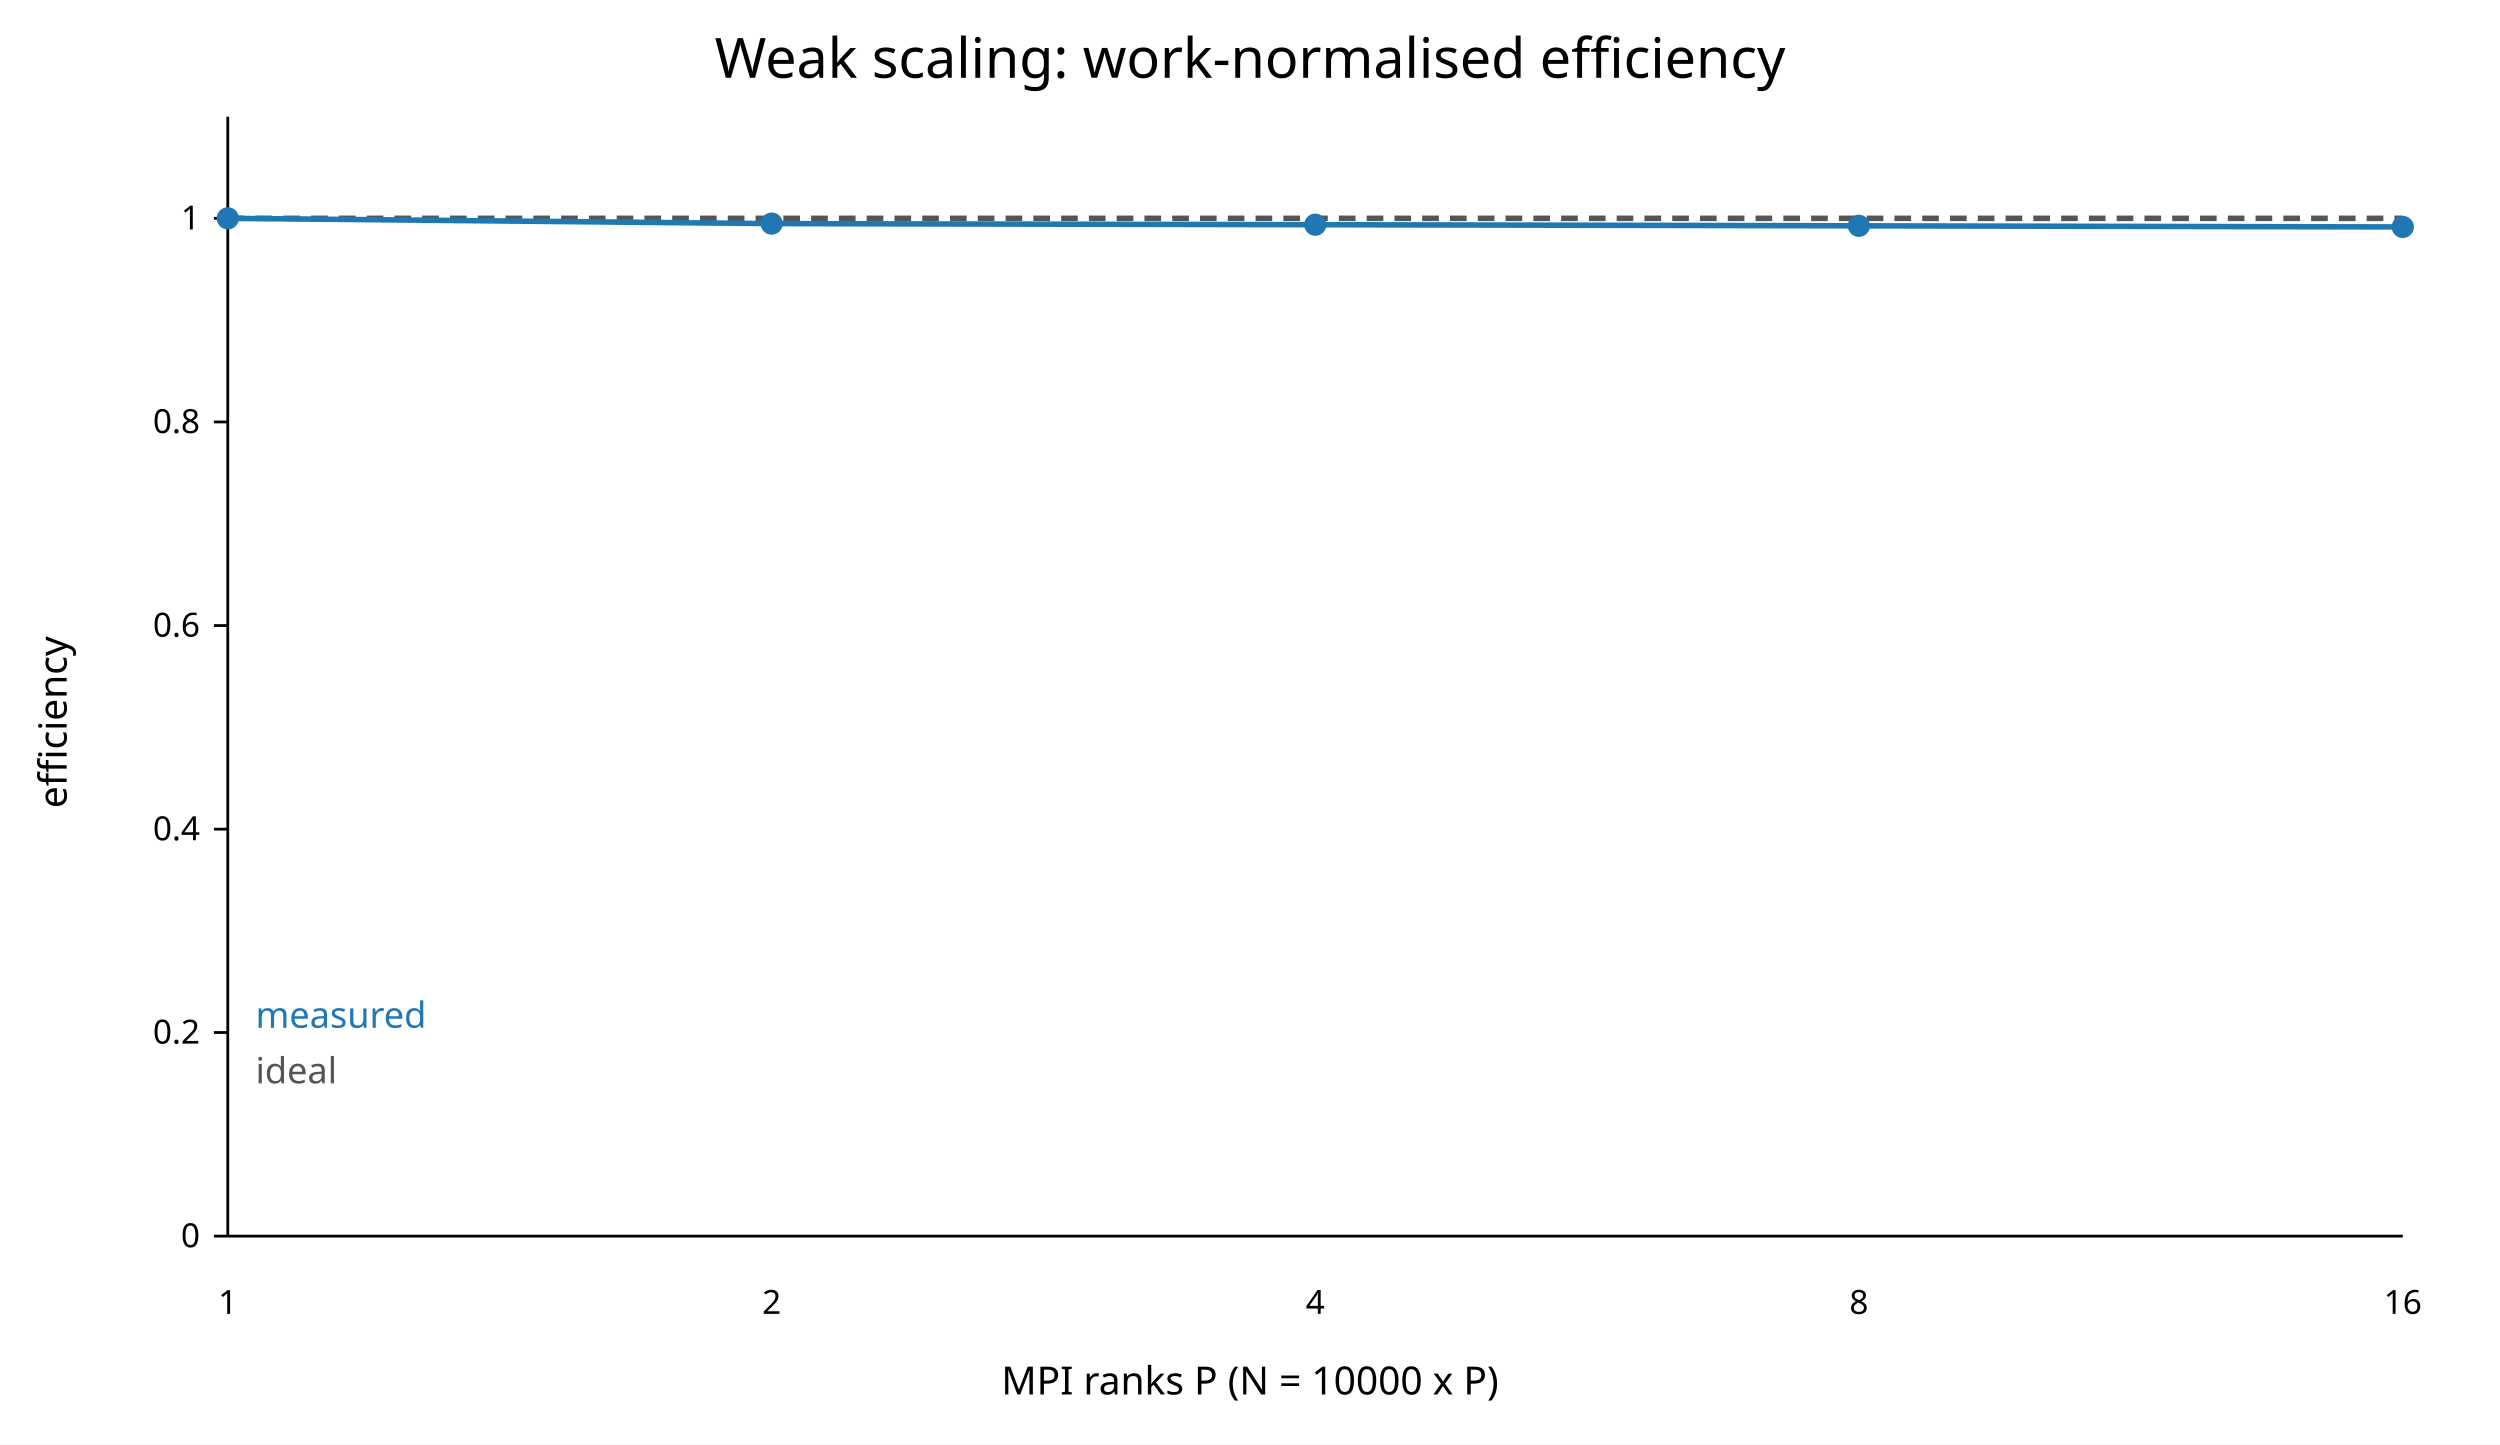
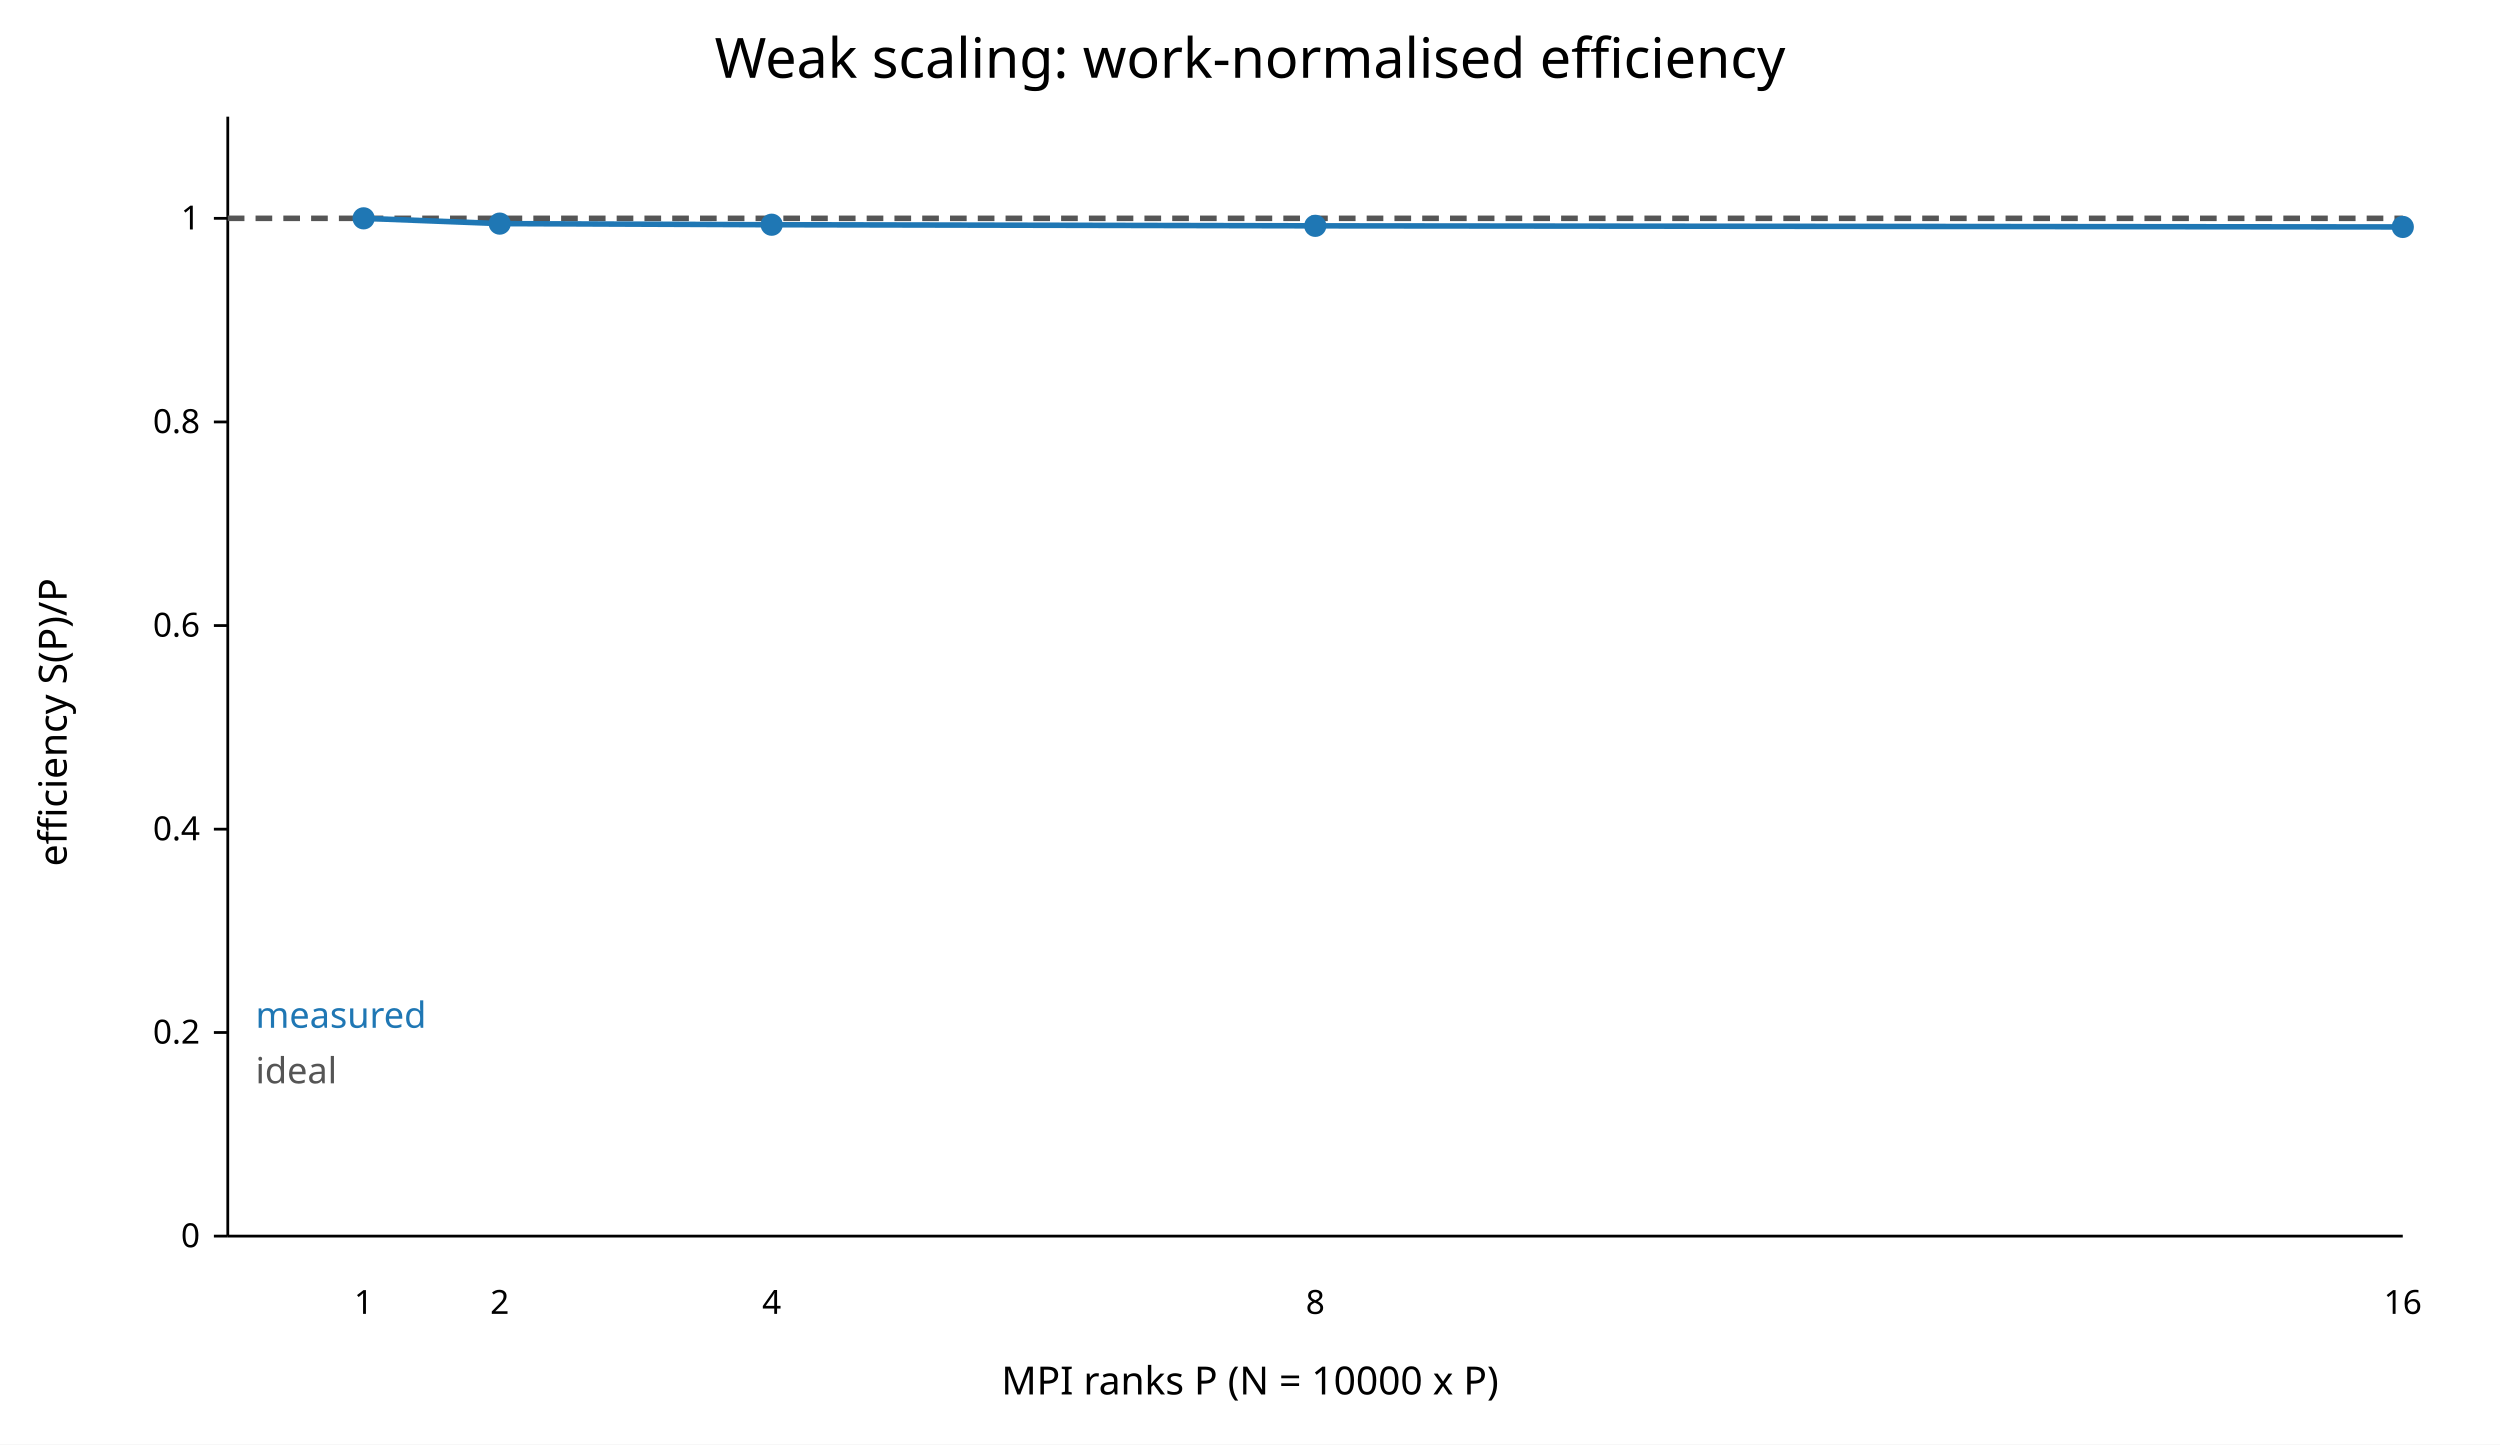
<svg xmlns="http://www.w3.org/2000/svg" width="900" height="520" viewBox="0 0 900 520">
  <rect width="100%" height="100%" fill="white" />
  <text x="450.0" y="28" text-anchor="middle" font-family="sans-serif" font-size="20">Weak scaling: work-normalised efficiency</text>
  <line x1="82" y1="445" x2="865" y2="445" stroke="black" />
  <line x1="82" y1="42" x2="82" y2="445" stroke="black" />
  <text x="450.0" y="502" text-anchor="middle" font-family="sans-serif" font-size="14">MPI ranks P (N = 10000 x P)</text>
-   <text transform="translate(24,260.0) rotate(-90)" text-anchor="middle" font-family="sans-serif" font-size="14">efficiency</text>
-   <text x="82.0" y="473" text-anchor="middle" font-family="sans-serif" font-size="12">1</text>
-   <text x="277.8" y="473" text-anchor="middle" font-family="sans-serif" font-size="12">2</text>
-   <text x="473.5" y="473" text-anchor="middle" font-family="sans-serif" font-size="12">4</text>
-   <text x="669.2" y="473" text-anchor="middle" font-family="sans-serif" font-size="12">8</text>
+   <text transform="translate(24,260.0) rotate(-90)" text-anchor="middle" font-family="sans-serif" font-size="14">efficiency S(P)/P</text>
+   <text x="130.9" y="473" text-anchor="middle" font-family="sans-serif" font-size="12">1</text>
+   <text x="179.9" y="473" text-anchor="middle" font-family="sans-serif" font-size="12">2</text>
+   <text x="277.8" y="473" text-anchor="middle" font-family="sans-serif" font-size="12">4</text>
+   <text x="473.5" y="473" text-anchor="middle" font-family="sans-serif" font-size="12">8</text>
  <text x="865.0" y="473" text-anchor="middle" font-family="sans-serif" font-size="12">16</text>
  <line x1="77" y1="445.0" x2="82" y2="445.0" stroke="black" />
  <text x="72" y="449.0" text-anchor="end" font-family="sans-serif" font-size="12">0</text>
  <line x1="77" y1="371.7" x2="82" y2="371.7" stroke="black" />
  <text x="72" y="375.7" text-anchor="end" font-family="sans-serif" font-size="12">0.2</text>
  <line x1="77" y1="298.5" x2="82" y2="298.5" stroke="black" />
  <text x="72" y="302.5" text-anchor="end" font-family="sans-serif" font-size="12">0.4</text>
  <line x1="77" y1="225.2" x2="82" y2="225.2" stroke="black" />
  <text x="72" y="229.2" text-anchor="end" font-family="sans-serif" font-size="12">0.6</text>
  <line x1="77" y1="151.9" x2="82" y2="151.9" stroke="black" />
  <text x="72" y="155.9" text-anchor="end" font-family="sans-serif" font-size="12">0.8</text>
  <line x1="77" y1="78.6" x2="82" y2="78.6" stroke="black" />
  <text x="72" y="82.6" text-anchor="end" font-family="sans-serif" font-size="12">1</text>
  <line x1="82" y1="78.6" x2="865" y2="78.6" stroke="#555" stroke-width="2" stroke-dasharray="6,4" />
-   <polyline points="82.0,78.6 277.8,80.5 473.5,80.9 669.2,81.3 865.0,81.7" fill="none" stroke="#1f77b4" stroke-width="2" />
-   <circle cx="82.0" cy="78.6" r="4" fill="#1f77b4" />
-   <circle cx="277.8" cy="80.5" r="4" fill="#1f77b4" />
-   <circle cx="473.5" cy="80.9" r="4" fill="#1f77b4" />
-   <circle cx="669.2" cy="81.3" r="4" fill="#1f77b4" />
+   <polyline points="130.9,78.6 179.9,80.5 277.8,80.9 473.5,81.3 865.0,81.7" fill="none" stroke="#1f77b4" stroke-width="2" />
+   <circle cx="130.9" cy="78.6" r="4" fill="#1f77b4" />
+   <circle cx="179.9" cy="80.5" r="4" fill="#1f77b4" />
+   <circle cx="277.8" cy="80.9" r="4" fill="#1f77b4" />
+   <circle cx="473.5" cy="81.3" r="4" fill="#1f77b4" />
  <circle cx="865.0" cy="81.7" r="4" fill="#1f77b4" />
  <text x="92" y="370" text-anchor="start" font-family="sans-serif" font-size="13" fill="#1f77b4">measured</text>
  <text x="92" y="390" text-anchor="start" font-family="sans-serif" font-size="13" fill="#555">ideal</text>
</svg>
